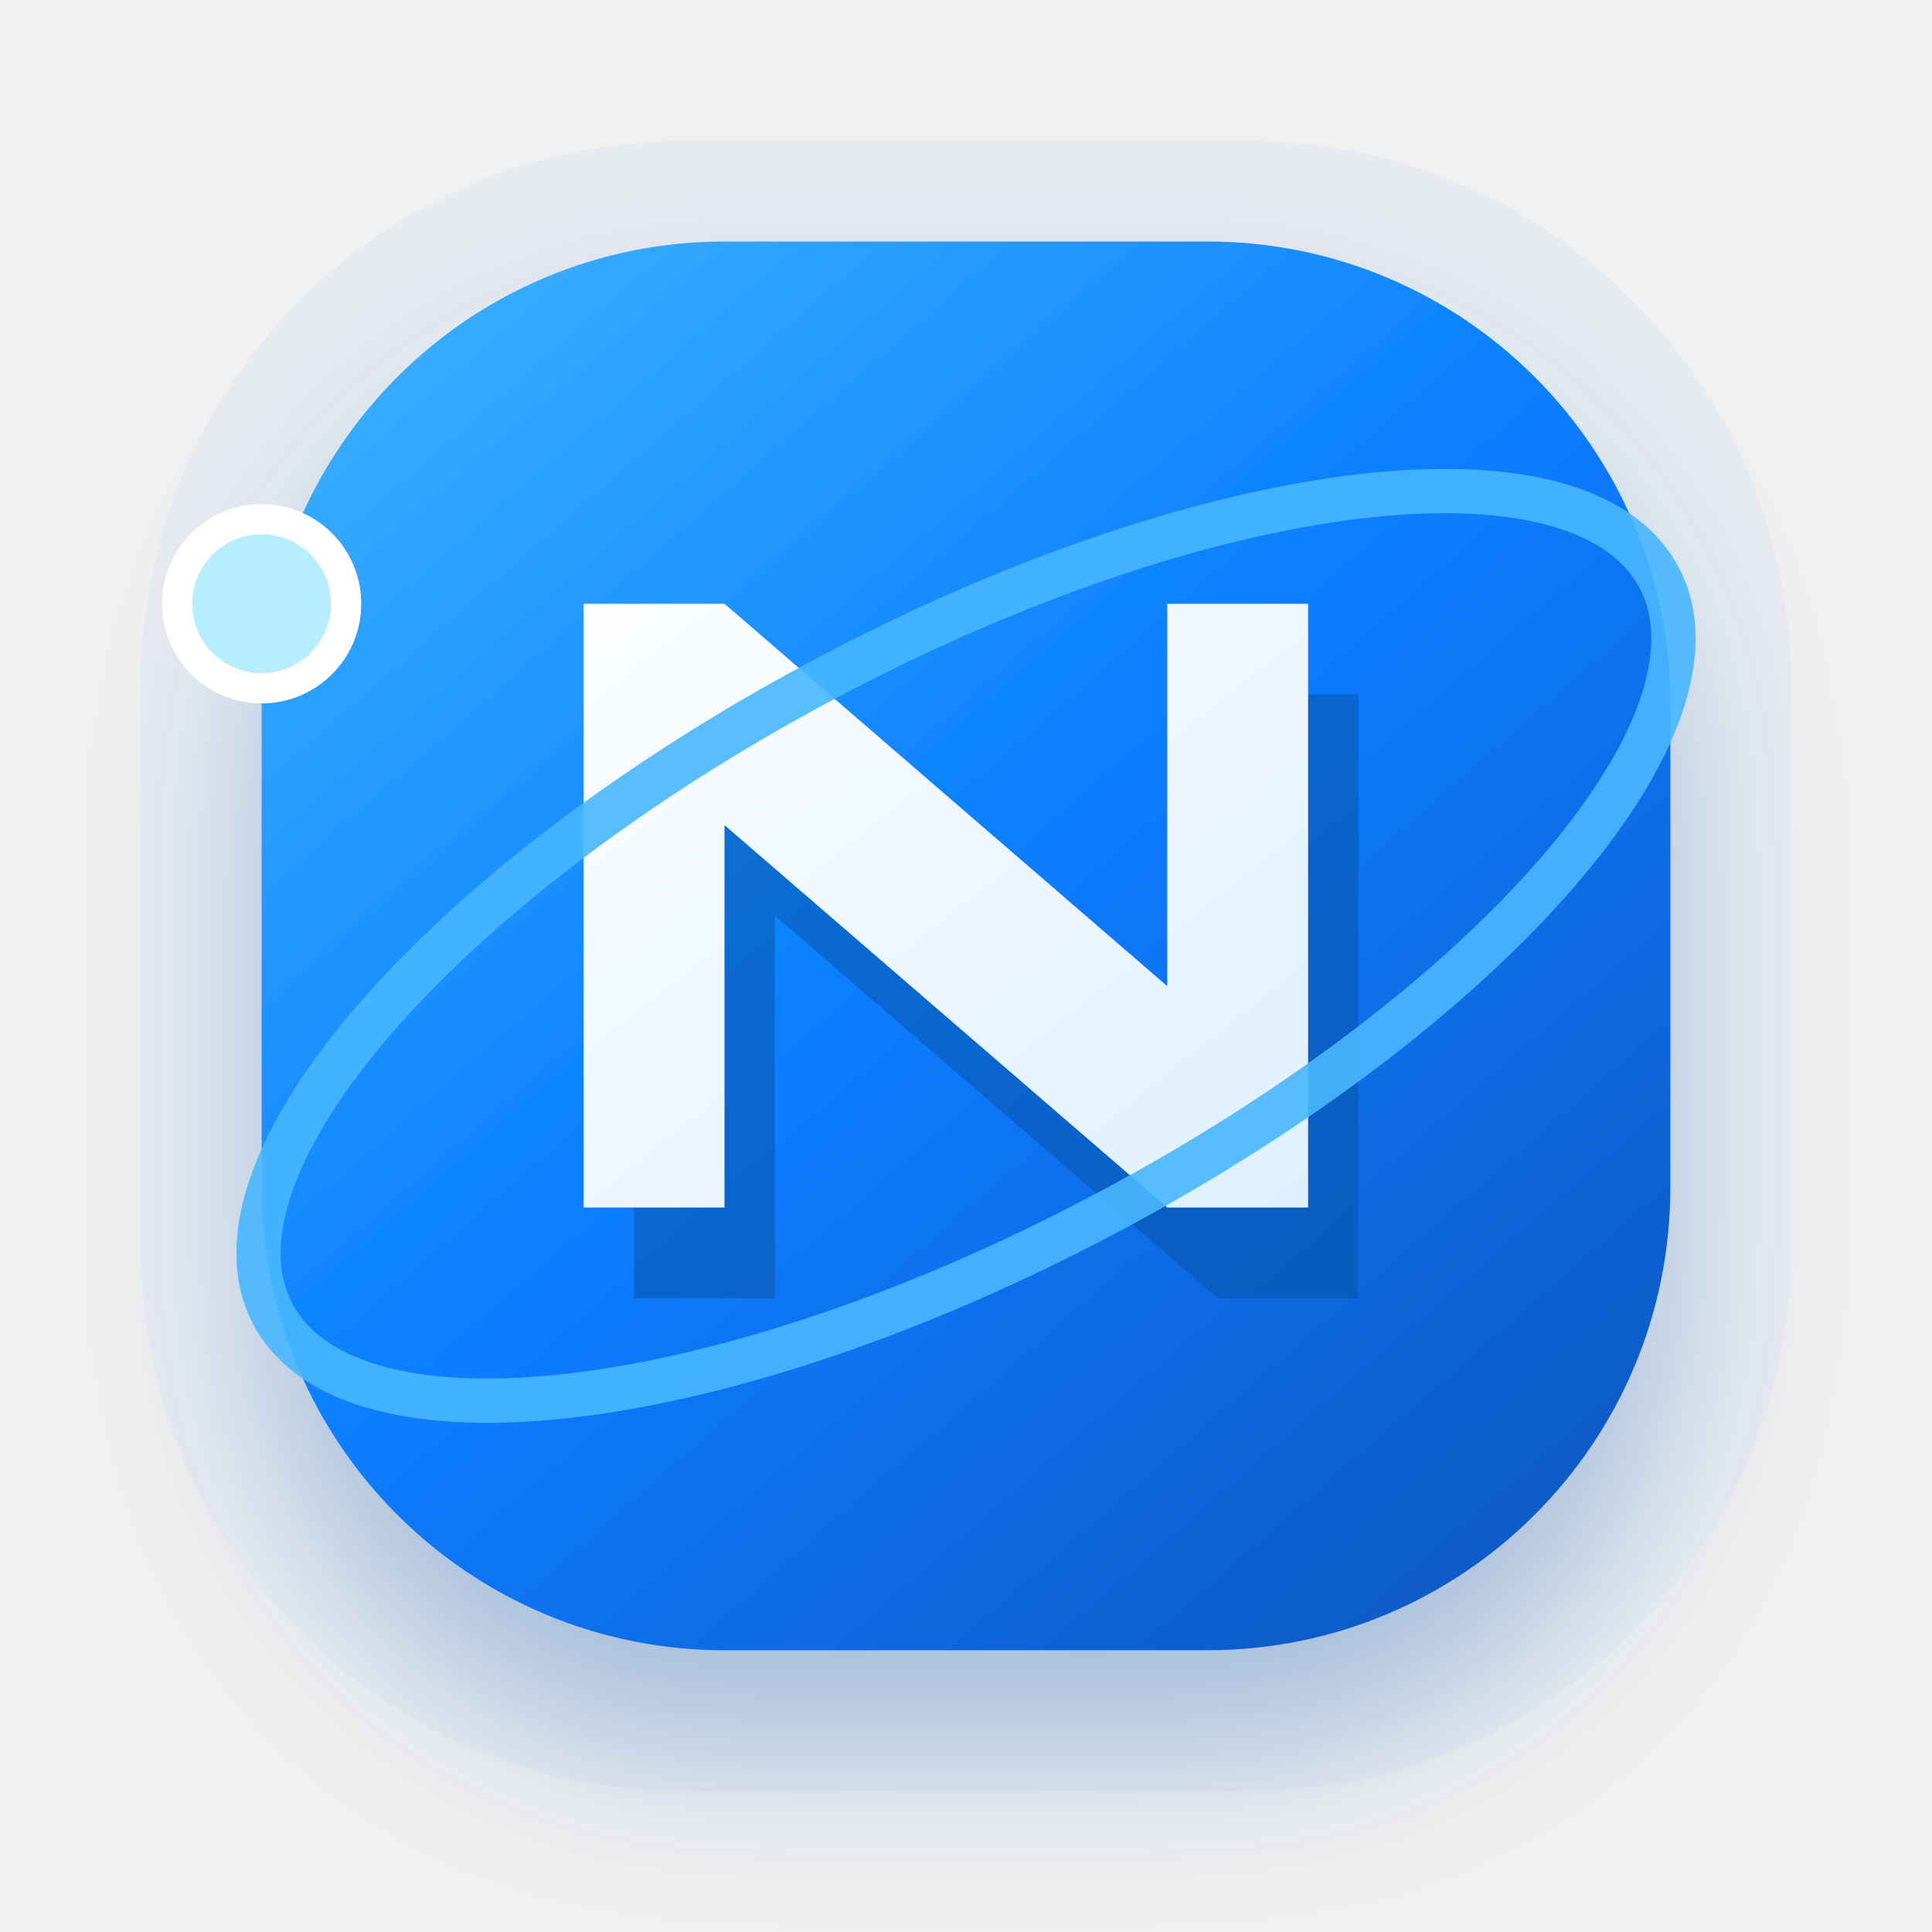
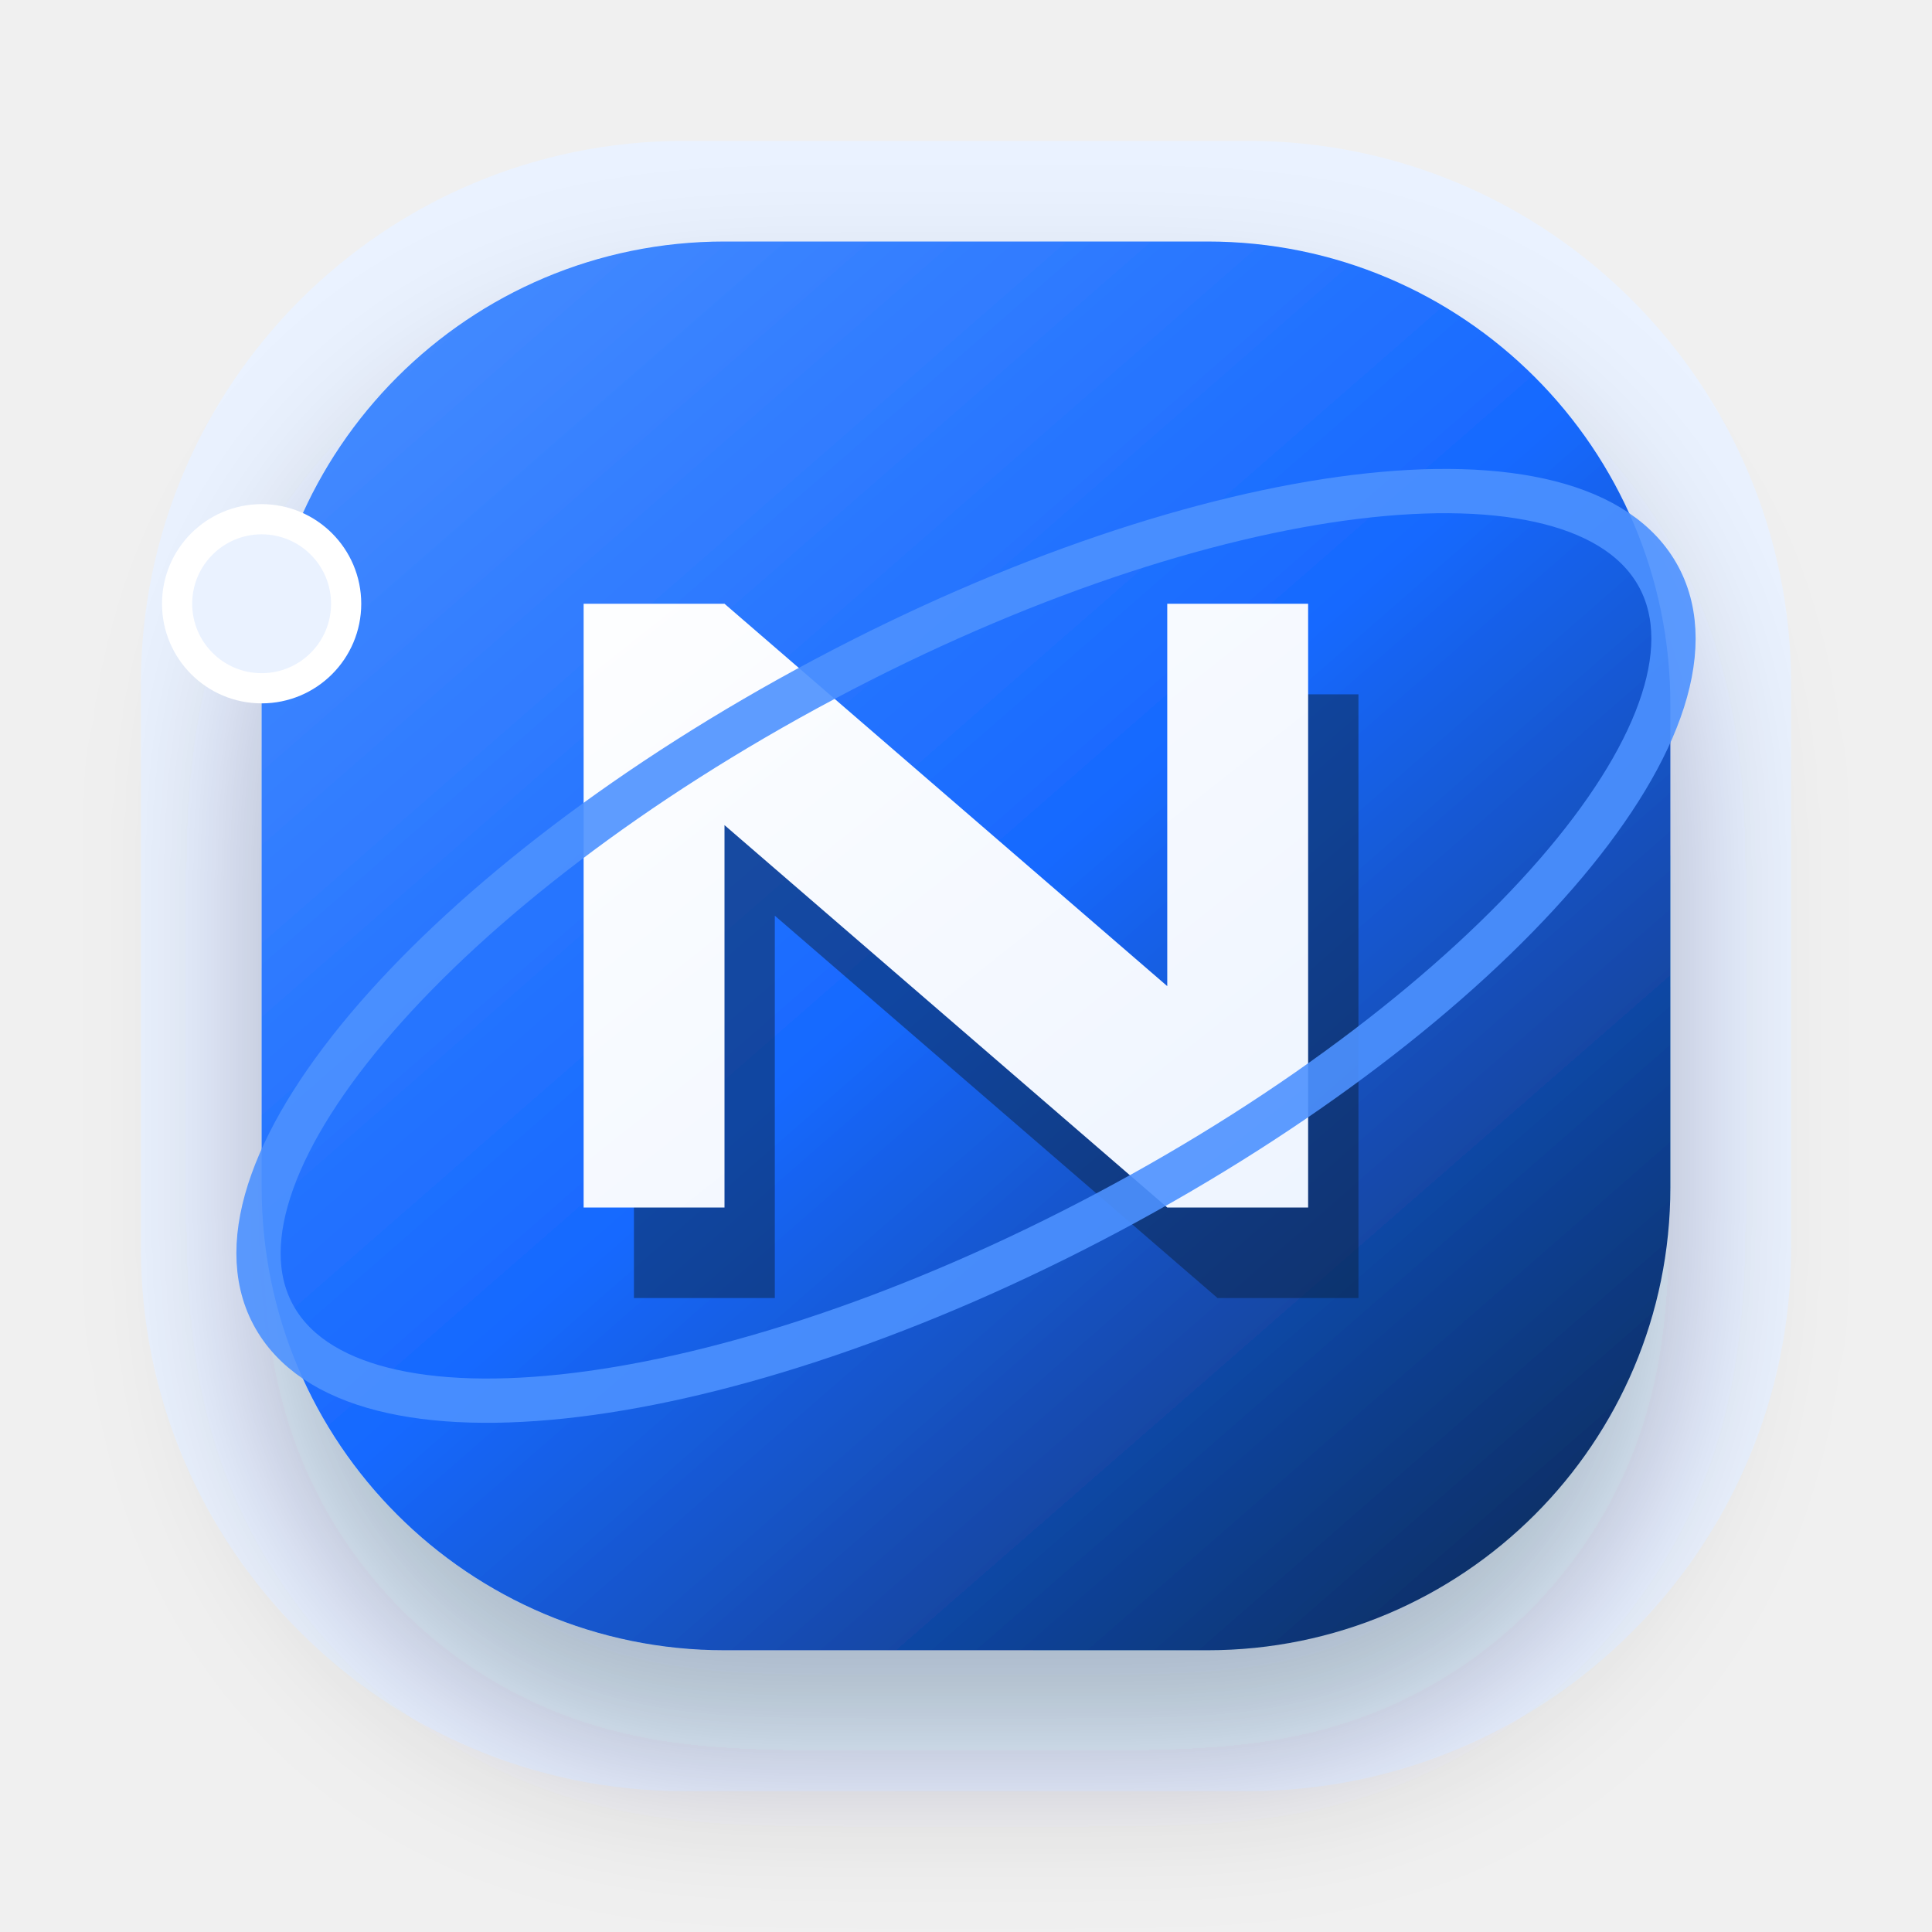
<svg xmlns="http://www.w3.org/2000/svg" viewBox="0 0 96 96" role="img" aria-label="NexHaat">
  <defs>
    <linearGradient id="tile" x1="14" y1="10" x2="82" y2="88" gradientUnits="userSpaceOnUse">
-       <stop stop-color="#42b8ff" />
-       <stop offset=".48" stop-color="#087cff" />
-       <stop offset="1" stop-color="#0750b5" />
+       <stop stop-color="#4D91FF" />
+       <stop offset=".48" stop-color="#1769FF" />
+       <stop offset="1" stop-color="#0B1F3A" />
    </linearGradient>
    <linearGradient id="letter" x1="30" y1="24" x2="68" y2="72" gradientUnits="userSpaceOnUse">
      <stop stop-color="#fff" />
-       <stop offset="1" stop-color="#d6ecff" />
+       <stop offset="1" stop-color="#EAF2FF" />
    </linearGradient>
    <filter id="shadow" x="-30%" y="-30%" width="160%" height="170%">
-       <feDropShadow dx="0" dy="5" stdDeviation="4" flood-color="#034da7" flood-opacity=".28" />
+       <feDropShadow dx="0" dy="5" stdDeviation="4" flood-color="#0B1F3A" flood-opacity=".28" />
    </filter>
  </defs>
-   <rect x="7" y="7" width="82" height="82" rx="27" fill="#e7ebf0" />
+   <rect x="7" y="7" width="82" height="82" rx="27" fill="#EAF2FF" />
  <rect x="13" y="12" width="70" height="70" rx="23" fill="url(#tile)" filter="url(#shadow)" />
-   <path d="M30 62V32h7l22 19V32h7v30h-7L37 43v19z" fill="#064f9f" opacity=".48" transform="translate(1.5 2.5)" />
+   <path d="M30 62V32h7l22 19V32h7v30h-7L37 43v19z" fill="#0B1F3A" opacity=".48" transform="translate(1.5 2.5)" />
  <path d="M29 60V30h7l22 19V30h7v30h-7L36 41v19z" fill="url(#letter)" />
  <g class="orbit">
-     <ellipse cx="48" cy="47" rx="39" ry="15" fill="none" stroke="#48b7ff" stroke-width="2.2" stroke-opacity=".9" transform="rotate(-28 48 47)" />
-     <circle cx="13" cy="30" r="4.2" fill="#b8ecff" stroke="#fff" stroke-width="1.5" />
+     <ellipse cx="48" cy="47" rx="39" ry="15" fill="none" stroke="#4D91FF" stroke-width="2.2" stroke-opacity=".9" transform="rotate(-28 48 47)" />
+     <circle cx="13" cy="30" r="4.2" fill="#EAF2FF" stroke="#fff" stroke-width="1.5" />
  </g>
  <style>
    .orbit { transform-origin: 48px 47px; animation: spin 8s linear infinite; }
    @keyframes spin { to { transform: rotate(360deg); } }
    @media (prefers-reduced-motion: reduce) { .orbit { animation: none; } }
  </style>
</svg>
